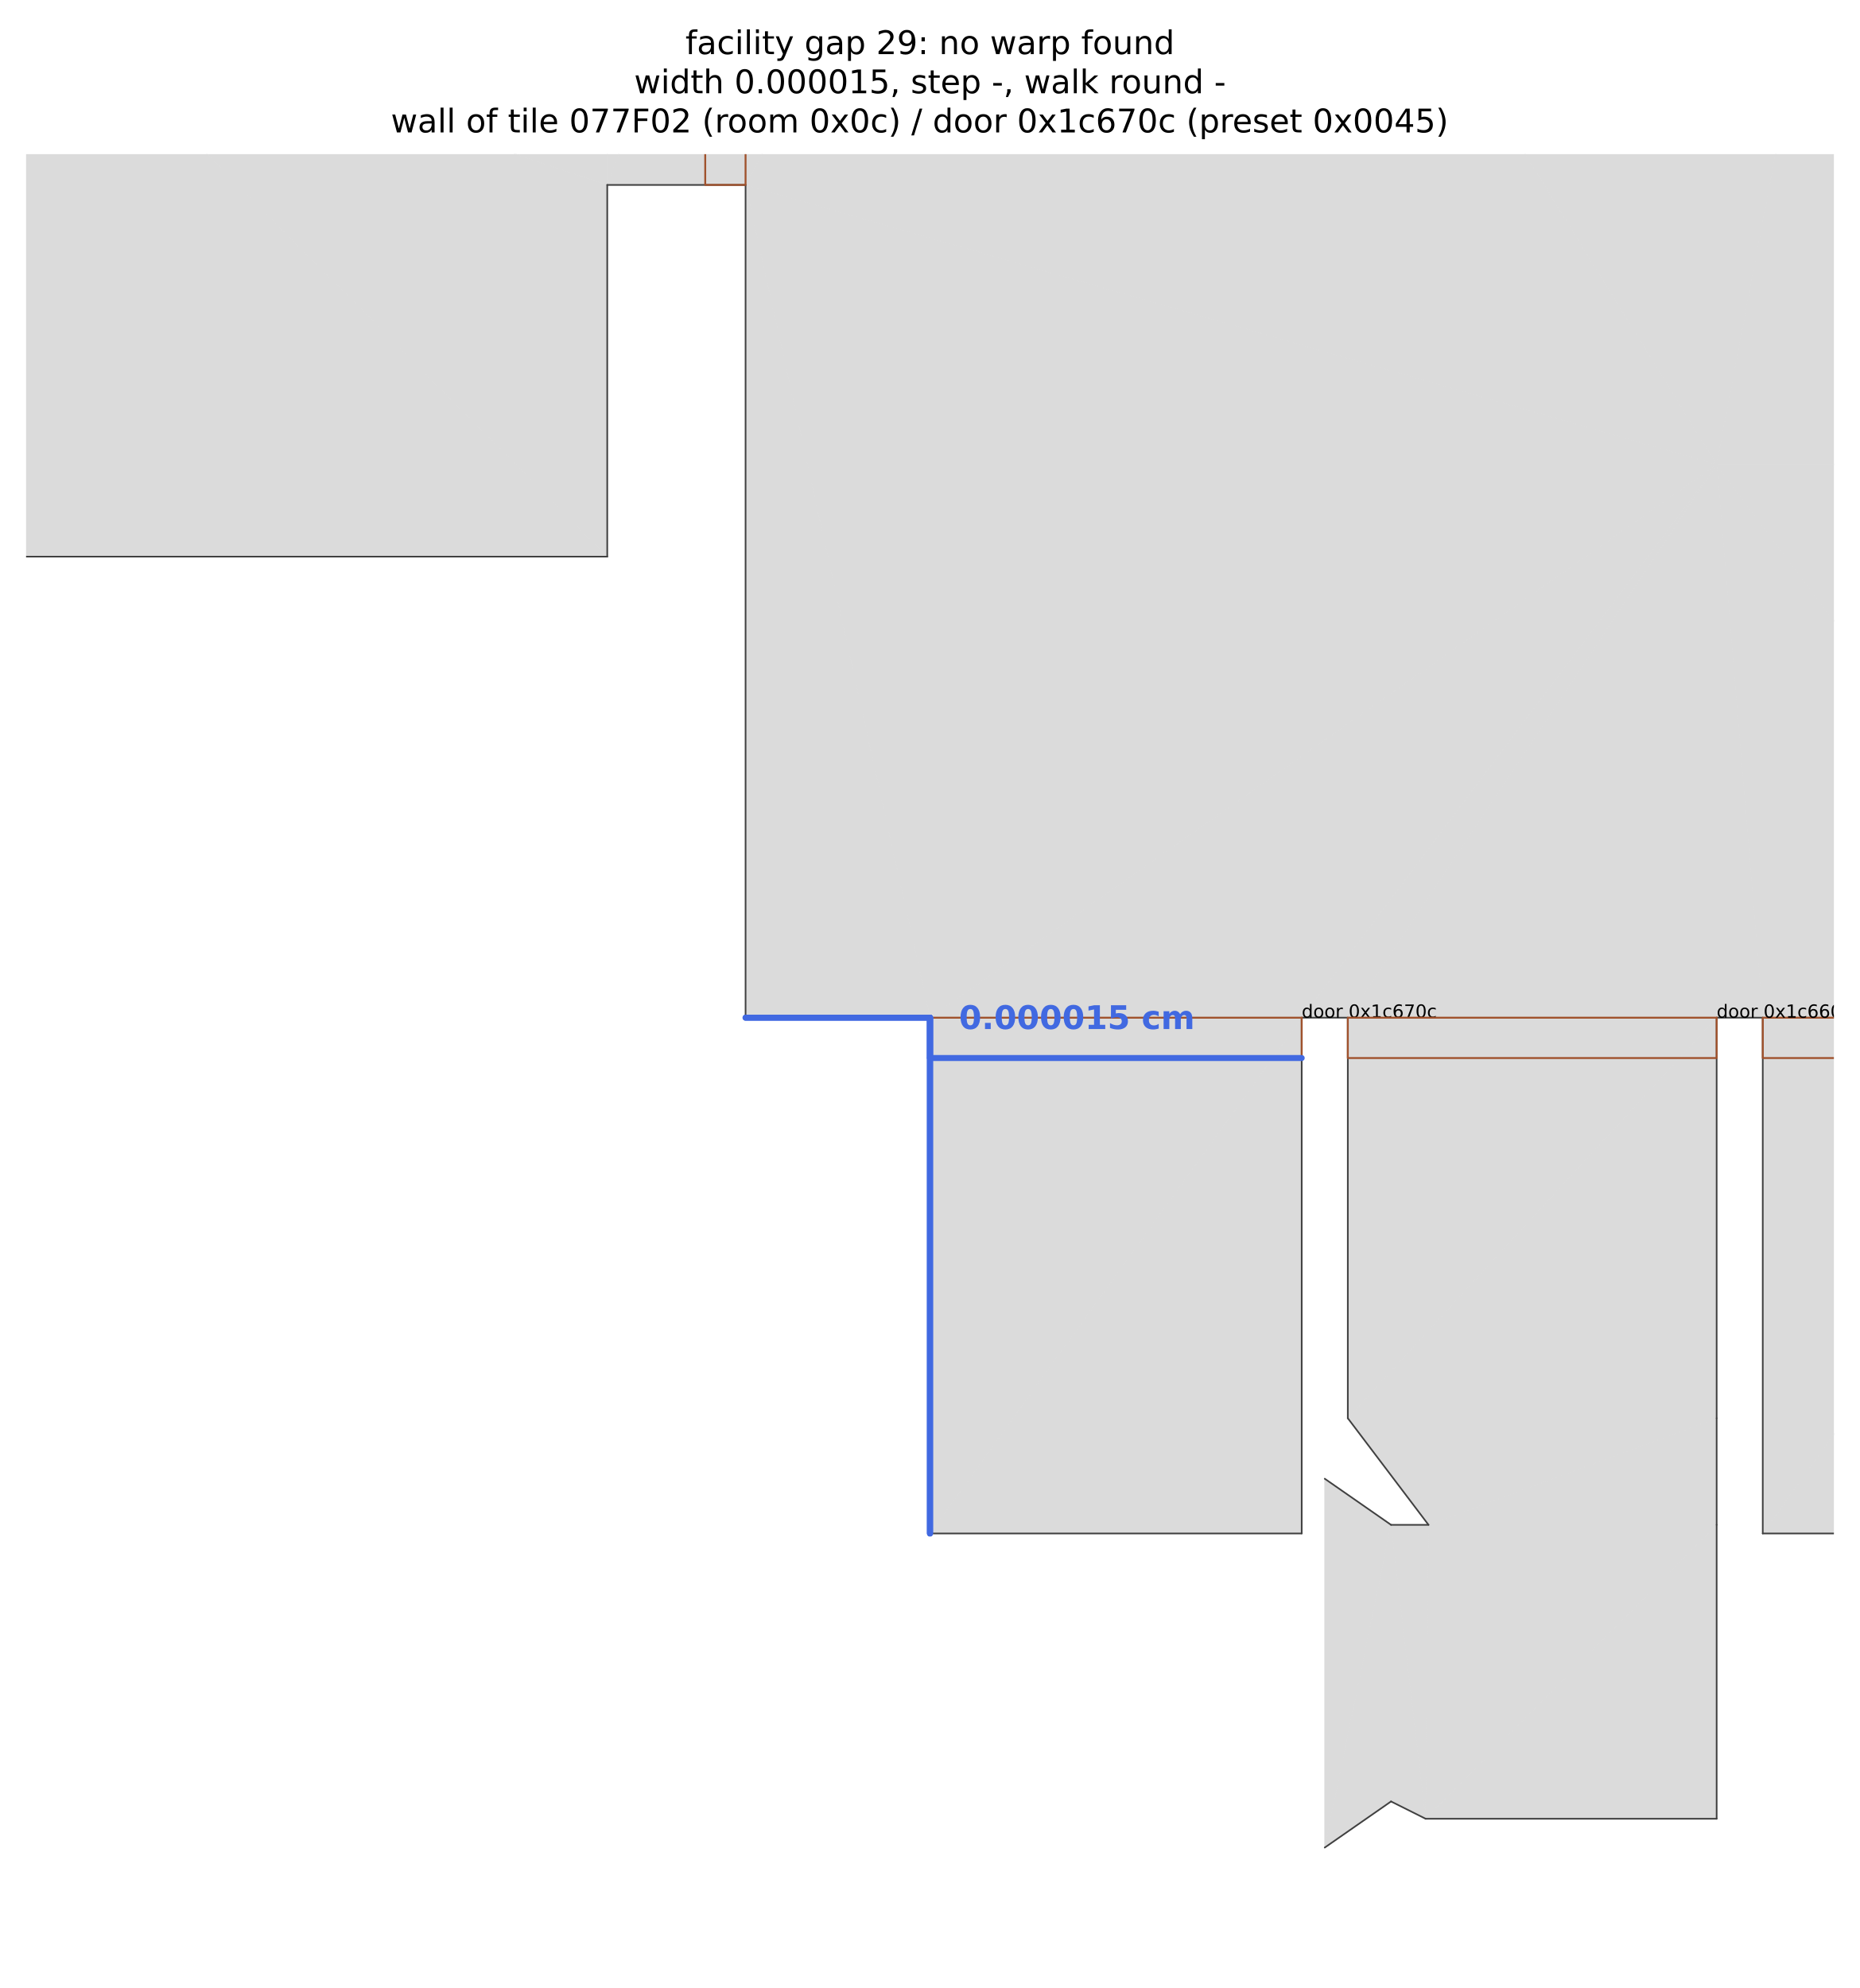
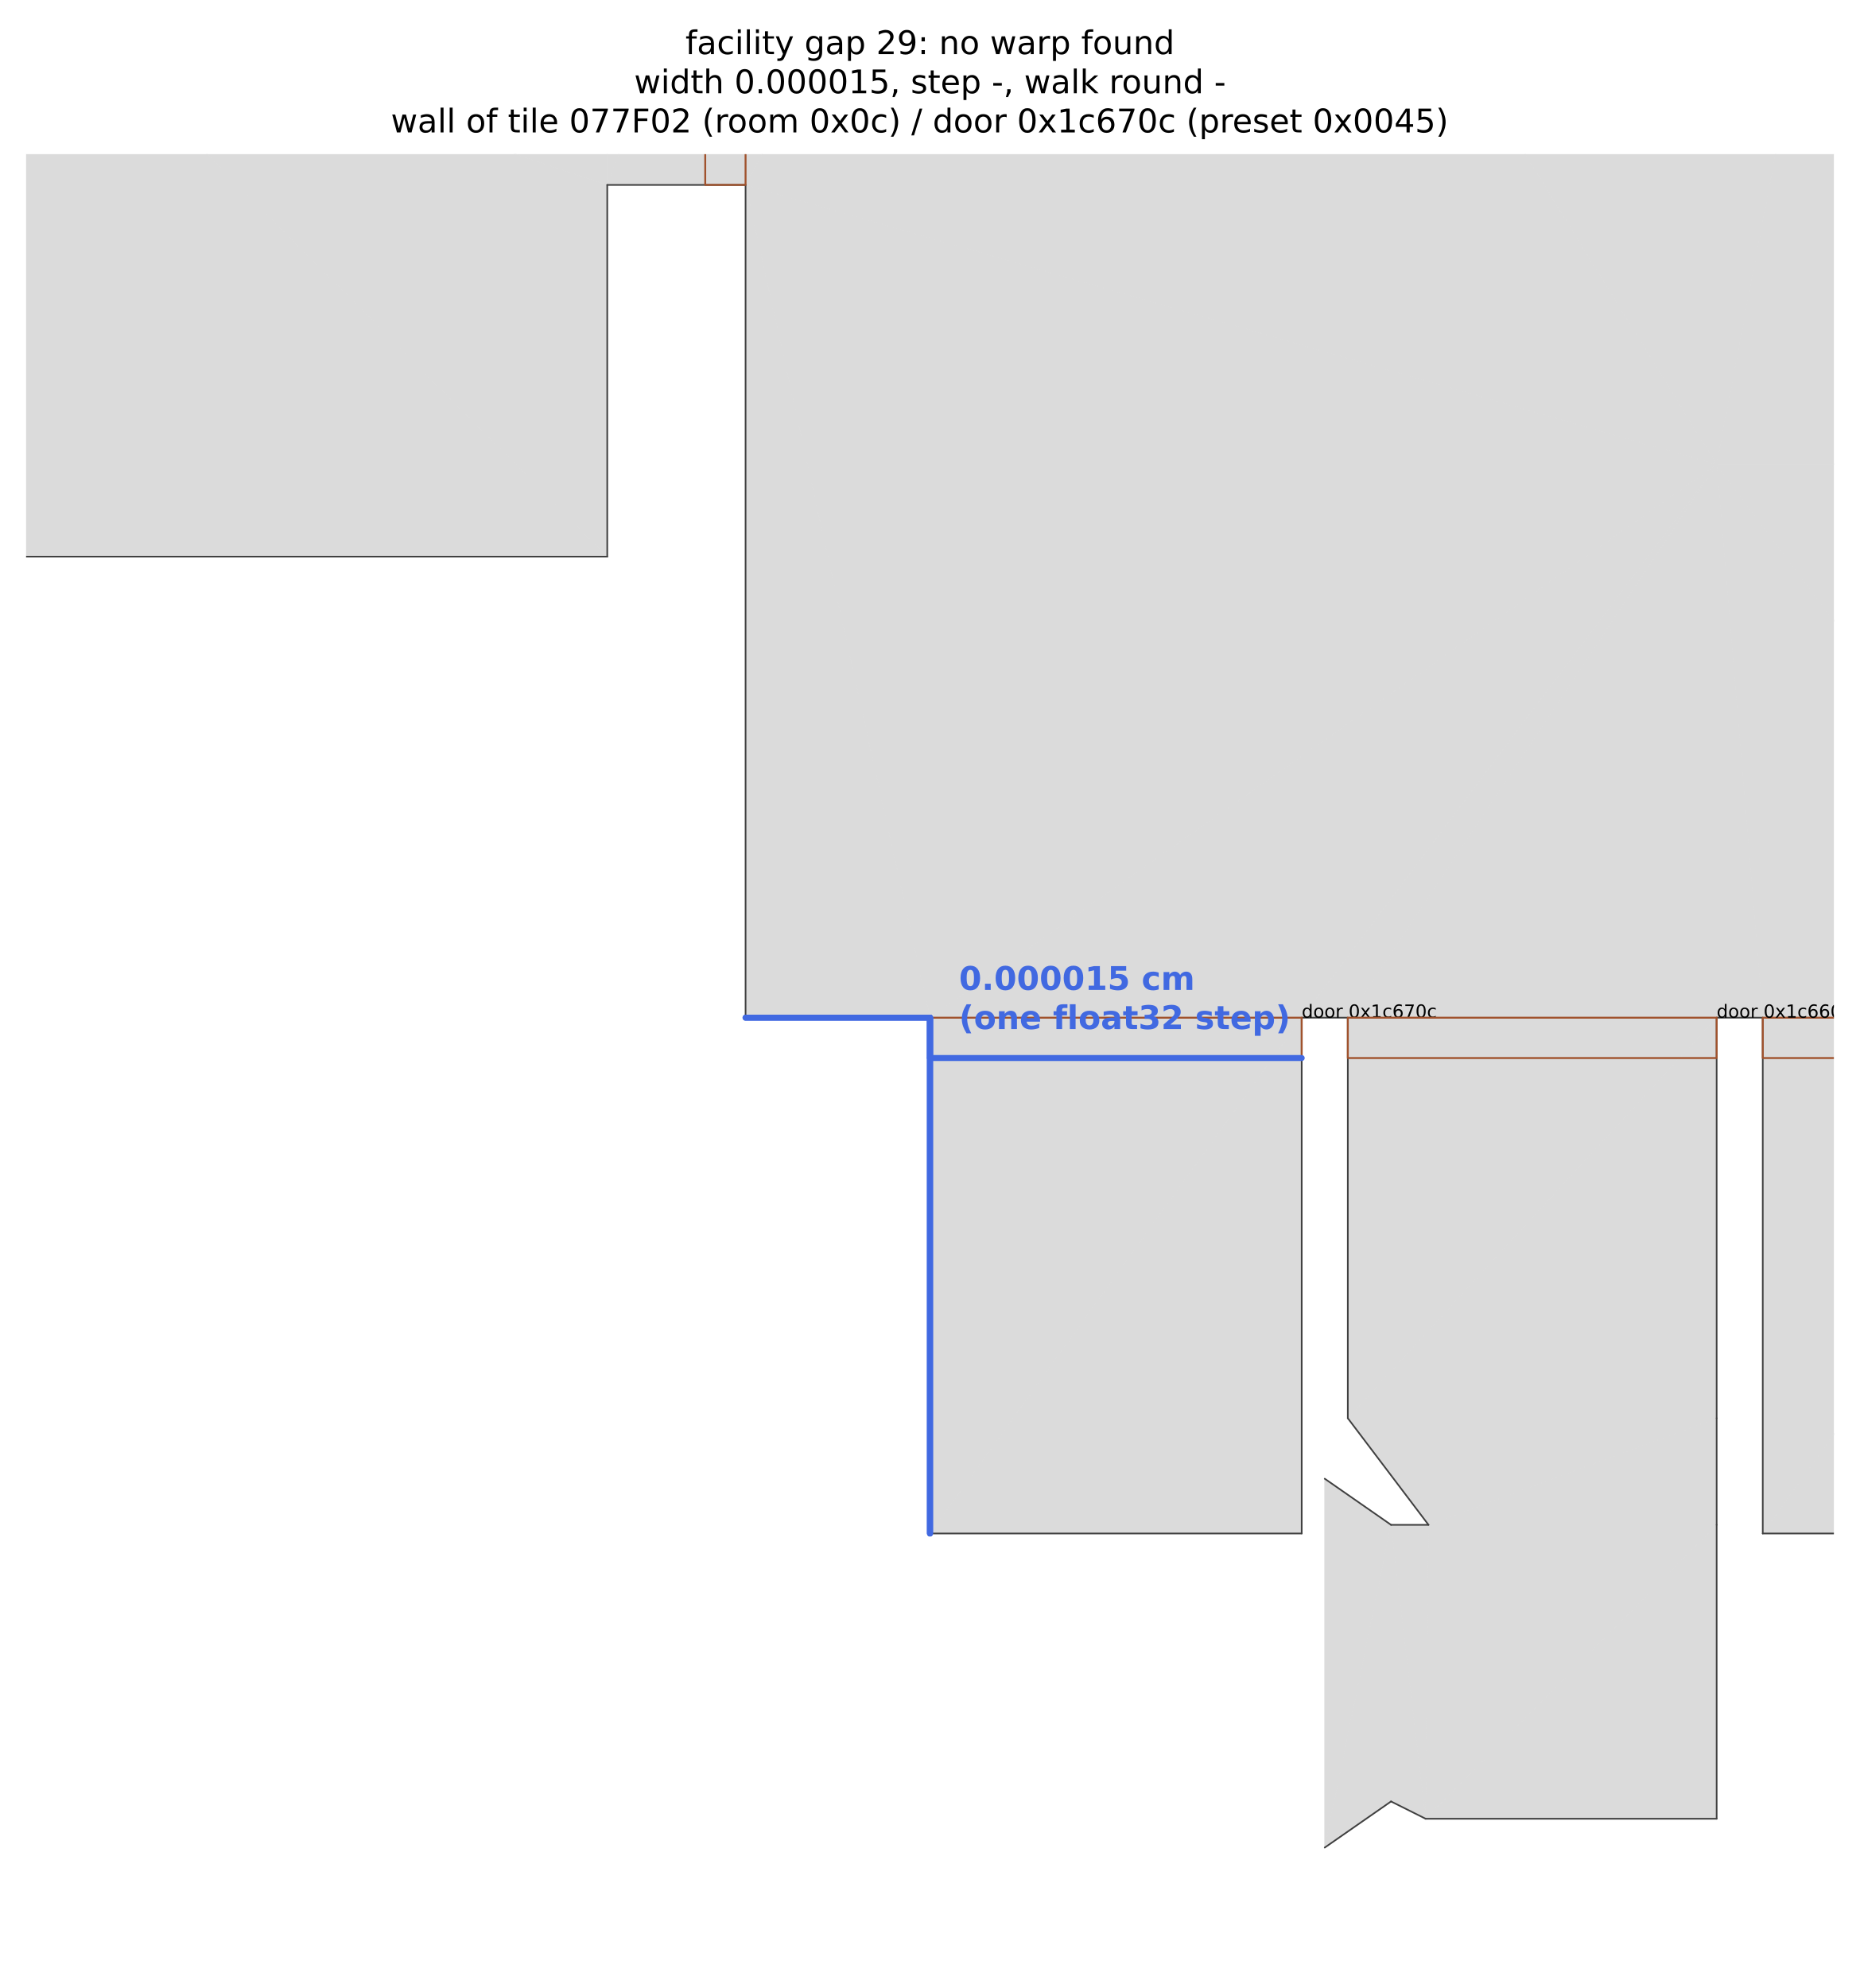
<svg xmlns="http://www.w3.org/2000/svg" width="513.36pt" height="548.704pt" viewBox="0 0 513.36 548.704" version="1.1">
  <style>path { vector-effect: non-scaling-stroke; }</style>
  <defs>
    <style type="text/css">*{stroke-linejoin: round; stroke-linecap: butt}</style>
  </defs>
  <g id="figure_1">
    <g id="patch_1">
      <path d="M 0 548.704  L 513.36 548.704  L 513.36 0  L 0 0  z " style="fill: #ffffff" />
    </g>
    <g id="axes_1">
      <g id="patch_2">
        <path d="M 359.276 280.89  L 372.001 280.89  L 473.803 128.188  z " clip-path="url(#pb5d509a0ce)" style="fill: #dbdbdb; stroke: #dbdbdb; stroke-width: 0.3; stroke-linejoin: miter" />
      </g>
      <g id="patch_3">
        <path d="M 205.779 51.042  L 473.803 128.188  L 308.376 -139.835  z " clip-path="url(#pb5d509a0ce)" style="fill: #dbdbdb; stroke: #dbdbdb; stroke-width: 0.3; stroke-linejoin: miter" />
      </g>
      <g id="patch_4">
        <path d="M 393.475 501.989  L 473.803 420.866  L 394.27 420.866  z " clip-path="url(#pb5d509a0ce)" style="fill: #dbdbdb; stroke: #dbdbdb; stroke-width: 0.3; stroke-linejoin: miter" />
      </g>
      <g id="patch_5">
        <path d="M 473.803 128.188  L 588.329 280.89  L 613.779 128.188  z " clip-path="url(#pb5d509a0ce)" style="fill: #dbdbdb; stroke: #dbdbdb; stroke-width: 0.3; stroke-linejoin: miter" />
      </g>
      <g id="patch_6">
        <path d="M 393.475 501.989  L 383.931 420.866  L 383.931 497.217  z " clip-path="url(#pb5d509a0ce)" style="fill: #dbdbdb; stroke: #dbdbdb; stroke-width: 0.3; stroke-linejoin: miter" />
      </g>
      <g id="patch_7">
        <path d="M 365.639 509.942  L 383.931 420.866  L 365.639 408.141  z " clip-path="url(#pb5d509a0ce)" style="fill: #dbdbdb; stroke: #dbdbdb; stroke-width: 0.3; stroke-linejoin: miter" />
      </g>
      <g id="patch_8">
        <path d="M -137.799 153.639  L 14.903 0.142  L -137.799 -152.56  z " clip-path="url(#pb5d509a0ce)" style="fill: #dbdbdb; stroke: #dbdbdb; stroke-width: 0.3; stroke-linejoin: miter" />
      </g>
      <g id="patch_9">
        <path d="M 473.803 128.188  L 256.68 280.89  L 359.276 280.89  z " clip-path="url(#pb5d509a0ce)" style="fill: #dbdbdb; stroke: #dbdbdb; stroke-width: 0.3; stroke-linejoin: miter" />
      </g>
      <g id="patch_10">
        <path d="M 393.475 501.989  L 473.803 501.989  L 473.803 420.866  z " clip-path="url(#pb5d509a0ce)" style="fill: #dbdbdb; stroke: #dbdbdb; stroke-width: 0.3; stroke-linejoin: miter" />
      </g>
      <g id="patch_11">
        <path d="M 486.528 280.89  L 588.329 280.89  L 473.803 128.188  z " clip-path="url(#pb5d509a0ce)" style="fill: #dbdbdb; stroke: #dbdbdb; stroke-width: 0.3; stroke-linejoin: miter" />
      </g>
      <g id="patch_12">
        <path d="M 308.376 -139.835  L 473.803 128.188  L 524.703 -139.835  z " clip-path="url(#pb5d509a0ce)" style="fill: #dbdbdb; stroke: #dbdbdb; stroke-width: 0.3; stroke-linejoin: miter" />
      </g>
      <g id="patch_13">
        <path d="M 393.475 501.989  L 394.27 420.866  L 383.931 420.866  z " clip-path="url(#pb5d509a0ce)" style="fill: #dbdbdb; stroke: #dbdbdb; stroke-width: 0.3; stroke-linejoin: miter" />
      </g>
      <g id="patch_14">
        <path d="M 365.639 509.942  L 383.931 497.217  L 383.931 420.866  z " clip-path="url(#pb5d509a0ce)" style="fill: #dbdbdb; stroke: #dbdbdb; stroke-width: 0.3; stroke-linejoin: miter" />
      </g>
      <g id="patch_15">
        <path d="M 167.604 -50.759  L 14.903 0.142  L 167.604 51.042  z " clip-path="url(#pb5d509a0ce)" style="fill: #dbdbdb; stroke: #dbdbdb; stroke-width: 0.3; stroke-linejoin: miter" />
      </g>
      <g id="patch_16">
        <path d="M 473.803 391.439  L 394.27 420.866  L 473.803 420.866  z " clip-path="url(#pb5d509a0ce)" style="fill: #dbdbdb; stroke: #dbdbdb; stroke-width: 0.3; stroke-linejoin: miter" />
      </g>
      <g id="patch_17">
        <path d="M 256.68 423.252  L 359.276 280.89  L 256.68 280.89  z " clip-path="url(#pb5d509a0ce)" style="fill: #dbdbdb; stroke: #dbdbdb; stroke-width: 0.3; stroke-linejoin: miter" />
      </g>
      <g id="patch_18">
        <path d="M 205.779 51.042  L 256.68 280.89  L 473.803 128.188  z " clip-path="url(#pb5d509a0ce)" style="fill: #dbdbdb; stroke: #dbdbdb; stroke-width: 0.3; stroke-linejoin: miter" />
      </g>
      <g id="patch_19">
        <path d="M 372.001 391.439  L 473.803 280.89  L 372.001 280.89  z " clip-path="url(#pb5d509a0ce)" style="fill: #dbdbdb; stroke: #dbdbdb; stroke-width: 0.3; stroke-linejoin: miter" />
      </g>
      <g id="patch_20">
        <path d="M 486.528 423.252  L 588.329 280.89  L 486.528 280.89  z " clip-path="url(#pb5d509a0ce)" style="fill: #dbdbdb; stroke: #dbdbdb; stroke-width: 0.3; stroke-linejoin: miter" />
      </g>
      <g id="patch_21">
        <path d="M 486.528 280.89  L 473.803 128.188  L 473.803 280.89  z " clip-path="url(#pb5d509a0ce)" style="fill: #dbdbdb; stroke: #dbdbdb; stroke-width: 0.3; stroke-linejoin: miter" />
      </g>
      <g id="patch_22">
        <path d="M 205.779 -50.759  L 167.604 51.042  L 205.779 51.042  z " clip-path="url(#pb5d509a0ce)" style="fill: #dbdbdb; stroke: #dbdbdb; stroke-width: 0.3; stroke-linejoin: miter" />
      </g>
      <g id="patch_23">
        <path d="M 383.931 497.217  L 383.931 420.866  L 383.931 420.866  z " clip-path="url(#pb5d509a0ce)" style="fill: #dbdbdb; stroke: #dbdbdb; stroke-width: 0.3; stroke-linejoin: miter" />
      </g>
      <g id="patch_24">
        <path d="M 167.604 51.042  L 14.903 0.142  L 167.604 153.639  z " clip-path="url(#pb5d509a0ce)" style="fill: #dbdbdb; stroke: #dbdbdb; stroke-width: 0.3; stroke-linejoin: miter" />
      </g>
      <g id="patch_25">
        <path d="M 167.604 153.639  L 14.903 0.142  L -137.799 153.639  z " clip-path="url(#pb5d509a0ce)" style="fill: #dbdbdb; stroke: #dbdbdb; stroke-width: 0.3; stroke-linejoin: miter" />
      </g>
      <g id="patch_26">
        <path d="M 205.779 51.042  L 205.779 280.89  L 256.68 280.89  z " clip-path="url(#pb5d509a0ce)" style="fill: #dbdbdb; stroke: #dbdbdb; stroke-width: 0.3; stroke-linejoin: miter" />
      </g>
      <g id="patch_27">
        <path d="M 256.68 423.252  L 359.276 423.252  L 359.276 280.89  z " clip-path="url(#pb5d509a0ce)" style="fill: #dbdbdb; stroke: #dbdbdb; stroke-width: 0.3; stroke-linejoin: miter" />
      </g>
      <g id="patch_28">
        <path d="M 473.803 128.188  L 372.001 280.89  L 473.803 280.89  z " clip-path="url(#pb5d509a0ce)" style="fill: #dbdbdb; stroke: #dbdbdb; stroke-width: 0.3; stroke-linejoin: miter" />
      </g>
      <g id="patch_29">
        <path d="M 372.001 391.439  L 473.803 391.439  L 473.803 280.89  z " clip-path="url(#pb5d509a0ce)" style="fill: #dbdbdb; stroke: #dbdbdb; stroke-width: 0.3; stroke-linejoin: miter" />
      </g>
      <g id="patch_30">
        <path d="M 473.803 391.439  L 372.001 391.439  L 394.27 420.866  z " clip-path="url(#pb5d509a0ce)" style="fill: #dbdbdb; stroke: #dbdbdb; stroke-width: 0.3; stroke-linejoin: miter" />
      </g>
      <g id="patch_31">
        <path d="M 486.528 423.252  L 588.329 423.252  L 588.329 280.89  z " clip-path="url(#pb5d509a0ce)" style="fill: #dbdbdb; stroke: #dbdbdb; stroke-width: 0.3; stroke-linejoin: miter" />
      </g>
      <g id="patch_32">
        <path d="M 205.779 51.042  L 308.376 -139.835  L 205.779 -50.759  z " clip-path="url(#pb5d509a0ce)" style="fill: #dbdbdb; stroke: #dbdbdb; stroke-width: 0.3; stroke-linejoin: miter" />
      </g>
      <g id="patch_33">
        <path d="M 383.931 497.217  L 383.931 497.217  L 383.931 420.866  z " clip-path="url(#pb5d509a0ce)" style="fill: #dbdbdb; stroke: #dbdbdb; stroke-width: 0.3; stroke-linejoin: miter" />
      </g>
      <g id="patch_34">
        <path d="M 205.779 -50.759  L 167.604 -50.759  L 167.604 51.042  z " clip-path="url(#pb5d509a0ce)" style="fill: #dbdbdb; stroke: #dbdbdb; stroke-width: 0.3; stroke-linejoin: miter" />
      </g>
      <g id="patch_35">
        <path d="M 524.703 -139.835  L 473.803 128.188  L 613.779 128.188  z " clip-path="url(#pb5d509a0ce)" style="fill: #dbdbdb; stroke: #dbdbdb; stroke-width: 0.3; stroke-linejoin: miter" />
      </g>
      <g id="line2d_1">
        <path d="M 359.276 280.89  L 372.001 280.89  " clip-path="url(#pb5d509a0ce)" style="fill: none; stroke: #404040; stroke-width: 0.6; stroke-linecap: round" />
      </g>
      <g id="line2d_2">
        <path d="M 383.931 497.217  L 393.475 501.989  " clip-path="url(#pb5d509a0ce)" style="fill: none; stroke: #404040; stroke-width: 0.6; stroke-linecap: round" />
      </g>
      <g id="line2d_3">
        <path d="M 383.931 420.866  L 365.639 408.141  " clip-path="url(#pb5d509a0ce)" style="fill: none; stroke: #404040; stroke-width: 0.6; stroke-linecap: round" />
      </g>
      <g id="line2d_4">
        <path clip-path="url(#pb5d509a0ce)" style="fill: none; stroke: #404040; stroke-width: 0.6; stroke-linecap: round" />
      </g>
      <g id="line2d_5">
        <path d="M 393.475 501.989  L 473.803 501.989  " clip-path="url(#pb5d509a0ce)" style="fill: none; stroke: #404040; stroke-width: 0.6; stroke-linecap: round" />
      </g>
      <g id="line2d_6">
        <path d="M 473.803 501.989  L 473.803 420.866  " clip-path="url(#pb5d509a0ce)" style="fill: none; stroke: #404040; stroke-width: 0.6; stroke-linecap: round" />
      </g>
      <g id="line2d_7">
        <path clip-path="url(#pb5d509a0ce)" style="fill: none; stroke: #404040; stroke-width: 0.6; stroke-linecap: round" />
      </g>
      <g id="line2d_8">
        <path d="M 394.27 420.866  L 383.931 420.866  " clip-path="url(#pb5d509a0ce)" style="fill: none; stroke: #404040; stroke-width: 0.6; stroke-linecap: round" />
      </g>
      <g id="line2d_9">
        <path d="M 365.639 509.942  L 383.931 497.217  " clip-path="url(#pb5d509a0ce)" style="fill: none; stroke: #404040; stroke-width: 0.6; stroke-linecap: round" />
      </g>
      <g id="line2d_10">
        <path d="M 473.803 420.866  L 473.803 391.439  " clip-path="url(#pb5d509a0ce)" style="fill: none; stroke: #404040; stroke-width: 0.6; stroke-linecap: round" />
      </g>
      <g id="line2d_11">
        <path d="M 256.68 280.89  L 256.68 423.252  " clip-path="url(#pb5d509a0ce)" style="fill: none; stroke: #404040; stroke-width: 0.6; stroke-linecap: round" />
      </g>
      <g id="line2d_12">
        <path d="M 372.001 280.89  L 372.001 391.439  " clip-path="url(#pb5d509a0ce)" style="fill: none; stroke: #404040; stroke-width: 0.6; stroke-linecap: round" />
      </g>
      <g id="line2d_13">
        <path d="M 486.528 280.89  L 486.528 423.252  " clip-path="url(#pb5d509a0ce)" style="fill: none; stroke: #404040; stroke-width: 0.6; stroke-linecap: round" />
      </g>
      <g id="line2d_14">
        <path d="M 473.803 280.89  L 486.528 280.89  " clip-path="url(#pb5d509a0ce)" style="fill: none; stroke: #404040; stroke-width: 0.6; stroke-linecap: round" />
      </g>
      <g id="line2d_15">
        <path d="M 167.604 51.042  L 205.779 51.042  " clip-path="url(#pb5d509a0ce)" style="fill: none; stroke: #404040; stroke-width: 0.6; stroke-linecap: round" />
      </g>
      <g id="line2d_16">
        <path d="M 167.604 153.639  L 167.604 51.042  " clip-path="url(#pb5d509a0ce)" style="fill: none; stroke: #404040; stroke-width: 0.6; stroke-linecap: round" />
      </g>
      <g id="line2d_17">
        <path d="M -1 153.639  L 167.604 153.639  " clip-path="url(#pb5d509a0ce)" style="fill: none; stroke: #404040; stroke-width: 0.6; stroke-linecap: round" />
      </g>
      <g id="line2d_18">
        <path d="M 205.779 51.042  L 205.779 280.89  " clip-path="url(#pb5d509a0ce)" style="fill: none; stroke: #404040; stroke-width: 0.6; stroke-linecap: round" />
      </g>
      <g id="line2d_19">
        <path d="M 205.779 280.89  L 256.68 280.89  " clip-path="url(#pb5d509a0ce)" style="fill: none; stroke: #404040; stroke-width: 0.6; stroke-linecap: round" />
      </g>
      <g id="line2d_20">
        <path d="M 256.68 423.252  L 359.276 423.252  " clip-path="url(#pb5d509a0ce)" style="fill: none; stroke: #404040; stroke-width: 0.6; stroke-linecap: round" />
      </g>
      <g id="line2d_21">
        <path d="M 359.276 423.252  L 359.276 280.89  " clip-path="url(#pb5d509a0ce)" style="fill: none; stroke: #404040; stroke-width: 0.6; stroke-linecap: round" />
      </g>
      <g id="line2d_22">
        <path d="M 473.803 391.439  L 473.803 280.89  " clip-path="url(#pb5d509a0ce)" style="fill: none; stroke: #404040; stroke-width: 0.6; stroke-linecap: round" />
      </g>
      <g id="line2d_23">
        <path d="M 372.001 391.439  L 394.27 420.866  " clip-path="url(#pb5d509a0ce)" style="fill: none; stroke: #404040; stroke-width: 0.6; stroke-linecap: round" />
      </g>
      <g id="line2d_24">
        <path d="M 486.528 423.252  L 514.36 423.252  " clip-path="url(#pb5d509a0ce)" style="fill: none; stroke: #404040; stroke-width: 0.6; stroke-linecap: round" />
      </g>
      <g id="line2d_25">
        <path clip-path="url(#pb5d509a0ce)" style="fill: none; stroke: #404040; stroke-width: 0.6; stroke-linecap: round" />
      </g>
      <g id="line2d_26">
        <path clip-path="url(#pb5d509a0ce)" style="fill: none; stroke: #404040; stroke-width: 0.6; stroke-linecap: round" />
      </g>
      <g id="line2d_27">
        <path clip-path="url(#pb5d509a0ce)" style="fill: none; stroke: #a0522d; stroke-width: 0.7; stroke-linecap: square" />
      </g>
      <g id="text_1">
        <g clip-path="url(#pb5d509a0ce)">
          <text style="font-size: 5px; font-family: 'DejaVu Sans', 'Bitstream Vera Sans', 'Computer Modern Sans Serif', 'Lucida Grande', 'Verdana', 'Geneva', 'Lucid', 'Arial', 'Helvetica', 'Avant Garde', sans-serif; text-anchor: start" x="702.855" y="280.89" transform="rotate(-0 702.8549 280.8898)">door 0x1c640c</text>
        </g>
      </g>
      <g id="line2d_28">
        <path d="M 205.78 -1  L 205.779 51.042  L 194.645 51.042  L 194.645 51.042  L 194.645 -1  " clip-path="url(#pb5d509a0ce)" style="fill: none; stroke: #a0522d; stroke-width: 0.7; stroke-linecap: square" />
      </g>
      <g id="text_2">
        <g clip-path="url(#pb5d509a0ce)">
          <text style="font-size: 5px; font-family: 'DejaVu Sans', 'Bitstream Vera Sans', 'Computer Modern Sans Serif', 'Lucida Grande', 'Verdana', 'Geneva', 'Lucid', 'Arial', 'Helvetica', 'Avant Garde', sans-serif; text-anchor: start" x="205.78" y="-50.759" transform="rotate(-0 205.7795 -50.75884)">door 0x1c6d0c</text>
        </g>
      </g>
      <g id="line2d_29">
        <path d="M 359.276 280.89  L 359.276 292.024  L 359.276 292.024  L 256.68 292.024  L 256.68 280.89  L 256.68 280.89  L 359.276 280.89  " clip-path="url(#pb5d509a0ce)" style="fill: none; stroke: #a0522d; stroke-width: 0.7; stroke-linecap: square" />
      </g>
      <g id="text_3">
        <g clip-path="url(#pb5d509a0ce)">
          <text style="font-size: 5px; font-family: 'DejaVu Sans', 'Bitstream Vera Sans', 'Computer Modern Sans Serif', 'Lucida Grande', 'Verdana', 'Geneva', 'Lucid', 'Arial', 'Helvetica', 'Avant Garde', sans-serif; text-anchor: start" x="359.276" y="280.89" transform="rotate(-0 359.2764 280.8898)">door 0x1c670c</text>
        </g>
      </g>
      <g id="line2d_30">
        <path d="M 514.36 292.024  L 486.528 292.024  L 486.528 280.89  L 486.528 280.89  L 514.36 280.89  " clip-path="url(#pb5d509a0ce)" style="fill: none; stroke: #a0522d; stroke-width: 0.7; stroke-linecap: square" />
      </g>
      <g id="text_4">
        <g clip-path="url(#pb5d509a0ce)">
          <text style="font-size: 5px; font-family: 'DejaVu Sans', 'Bitstream Vera Sans', 'Computer Modern Sans Serif', 'Lucida Grande', 'Verdana', 'Geneva', 'Lucid', 'Arial', 'Helvetica', 'Avant Garde', sans-serif; text-anchor: start" x="588.329" y="280.89" transform="rotate(-0 588.3287 280.8898)">door 0x1c650c</text>
        </g>
      </g>
      <g id="line2d_31">
        <path d="M 473.803 280.89  L 473.803 292.024  L 473.803 292.024  L 372.001 292.024  L 372.001 280.89  L 372.001 280.89  L 473.803 280.89  " clip-path="url(#pb5d509a0ce)" style="fill: none; stroke: #a0522d; stroke-width: 0.7; stroke-linecap: square" />
      </g>
      <g id="text_5">
        <g clip-path="url(#pb5d509a0ce)">
          <text style="font-size: 5px; font-family: 'DejaVu Sans', 'Bitstream Vera Sans', 'Computer Modern Sans Serif', 'Lucida Grande', 'Verdana', 'Geneva', 'Lucid', 'Arial', 'Helvetica', 'Avant Garde', sans-serif; text-anchor: start" x="473.803" y="280.89" transform="rotate(-0 473.8025 280.8898)">door 0x1c660c</text>
        </g>
      </g>
      <g id="line2d_32">
        <path clip-path="url(#pb5d509a0ce)" style="fill: none; stroke: #a0522d; stroke-width: 0.7; stroke-linecap: square" />
      </g>
      <g id="text_6">
        <g clip-path="url(#pb5d509a0ce)">
          <text style="font-size: 5px; font-family: 'DejaVu Sans', 'Bitstream Vera Sans', 'Computer Modern Sans Serif', 'Lucida Grande', 'Verdana', 'Geneva', 'Lucid', 'Arial', 'Helvetica', 'Avant Garde', sans-serif; text-anchor: start" x="65.803" y="-190.735" transform="rotate(-0 65.80306 -190.7353)">door 0x1c6e0c</text>
        </g>
      </g>
      <g id="text_7">
        <text style="font-size: 9px; font-family: 'DejaVu Sans', 'Bitstream Vera Sans', 'Computer Modern Sans Serif', 'Lucida Grande', 'Verdana', 'Geneva', 'Lucid', 'Arial', 'Helvetica', 'Avant Garde', sans-serif" transform="translate(189.1737 14.93947)">facility gap 29: no warp found</text>
        <text style="font-size: 9px; font-family: 'DejaVu Sans', 'Bitstream Vera Sans', 'Computer Modern Sans Serif', 'Lucida Grande', 'Verdana', 'Geneva', 'Lucid', 'Arial', 'Helvetica', 'Avant Garde', sans-serif" transform="translate(175.024 25.74193)">width 0.000015, step -, walk round -</text>
        <text style="font-size: 9px; font-family: 'DejaVu Sans', 'Bitstream Vera Sans', 'Computer Modern Sans Serif', 'Lucida Grande', 'Verdana', 'Geneva', 'Lucid', 'Arial', 'Helvetica', 'Avant Garde', sans-serif" transform="translate(107.8875 36.5444)">wall of tile 077F02 (room 0x0c)  /  door 0x1c670c (preset 0x0045)</text>
      </g>
      <g id="line2d_33">
        <path d="M 256.68 280.89  L 256.68 423.252  " clip-path="url(#pb5d509a0ce)" style="fill: none; stroke: #4169e1; stroke-width: 2.2; stroke-linecap: round" />
      </g>
      <g id="line2d_34">
        <path d="M 359.276 292.024  L 256.68 292.024  " clip-path="url(#pb5d509a0ce)" style="fill: none; stroke: #4169e1; stroke-width: 2.2; stroke-linecap: round" />
      </g>
      <g id="line2d_35">
        <path d="M 256.68 280.89  L 256.68 423.252  " clip-path="url(#pb5d509a0ce)" style="fill: none; stroke: #4169e1; stroke-width: 2.2; stroke-linecap: round" />
      </g>
      <g id="line2d_36">
        <path d="M 256.68 292.024  L 256.68 280.89  " clip-path="url(#pb5d509a0ce)" style="fill: none; stroke: #4169e1; stroke-width: 2.2; stroke-linecap: round" />
      </g>
      <g id="line2d_37">
        <path d="M 256.68 280.89  L 256.68 423.252  " clip-path="url(#pb5d509a0ce)" style="fill: none; stroke: #4169e1; stroke-width: 2.2; stroke-linecap: round" />
      </g>
      <g id="line2d_38">
        <path d="M 256.68 280.89  L 256.68 280.89  " clip-path="url(#pb5d509a0ce)" style="fill: none; stroke: #4169e1; stroke-width: 2.2; stroke-linecap: round" />
      </g>
      <g id="line2d_39">
        <path d="M 205.779 280.89  L 256.68 280.89  " clip-path="url(#pb5d509a0ce)" style="fill: none; stroke: #4169e1; stroke-width: 2.2; stroke-linecap: round" />
      </g>
      <g id="line2d_40">
        <path d="M 256.68 292.024  L 256.68 280.89  " clip-path="url(#pb5d509a0ce)" style="fill: none; stroke: #4169e1; stroke-width: 2.2; stroke-linecap: round" />
      </g>
      <g id="line2d_41">
        <path d="M 205.779 280.89  L 256.68 280.89  " clip-path="url(#pb5d509a0ce)" style="fill: none; stroke: #4169e1; stroke-width: 2.2; stroke-linecap: round" />
      </g>
      <g id="line2d_42">
        <path d="M 256.68 280.89  L 256.68 280.89  " clip-path="url(#pb5d509a0ce)" style="fill: none; stroke: #4169e1; stroke-width: 2.2; stroke-linecap: round" />
      </g>
      <g id="line2d_43">
        <path d="M 256.68 292.024  L 256.68 292.024  " clip-path="url(#pb5d509a0ce)" style="fill: none; stroke-dasharray: 1,1.65; stroke-dashoffset: 0; stroke: #4169e1" />
      </g>
      <g id="line2d_44">
        <path d="M 256.68 286.457  L 256.68 286.457  " clip-path="url(#pb5d509a0ce)" style="fill: none; stroke-dasharray: 1,1.65; stroke-dashoffset: 0; stroke: #4169e1" />
      </g>
      <g id="line2d_45">
        <path d="M 256.68 280.89  L 256.68 280.89  " clip-path="url(#pb5d509a0ce)" style="fill: none; stroke-dasharray: 1,1.65; stroke-dashoffset: 0; stroke: #4169e1" />
      </g>
      <g id="line2d_46">
        <path d="M 256.68 280.89  L 256.68 280.89  " clip-path="url(#pb5d509a0ce)" style="fill: none; stroke-dasharray: 1,1.65; stroke-dashoffset: 0; stroke: #4169e1" />
      </g>
      <g id="line2d_47">
        <path d="M 256.68 280.89  L 256.68 280.89  " clip-path="url(#pb5d509a0ce)" style="fill: none; stroke-dasharray: 1,1.65; stroke-dashoffset: 0; stroke: #4169e1" />
      </g>
      <g id="text_8">
-         <text style="font-weight: 700; font-size: 9px; font-family: 'DejaVu Sans', 'Bitstream Vera Sans', 'Computer Modern Sans Serif', 'Lucida Grande', 'Verdana', 'Geneva', 'Lucid', 'Arial', 'Helvetica', 'Avant Garde', sans-serif; text-anchor: start; fill: #4169e1" x="264.68" y="284.024" transform="rotate(-0 264.68 284.0244)">0.000015 cm</text>
+         <text style="font-weight: 700; font-size: 9px; font-family: 'DejaVu Sans', 'Bitstream Vera Sans', 'Computer Modern Sans Serif', 'Lucida Grande', 'Verdana', 'Geneva', 'Lucid', 'Arial', 'Helvetica', 'Avant Garde', sans-serif; fill: #4169e1" transform="translate(264.68 273.2219)">0.000015 cm</text>
+         <text style="font-weight: 700; font-size: 9px; font-family: 'DejaVu Sans', 'Bitstream Vera Sans', 'Computer Modern Sans Serif', 'Lucida Grande', 'Verdana', 'Geneva', 'Lucid', 'Arial', 'Helvetica', 'Avant Garde', sans-serif; fill: #4169e1" transform="translate(264.68 284.0244)">(one float32 step)</text>
      </g>
    </g>
  </g>
  <defs>
    <clipPath id="pb5d509a0ce">
      <rect x="7.2" y="42.544" width="498.96" height="498.96" />
    </clipPath>
  </defs>
</svg>
